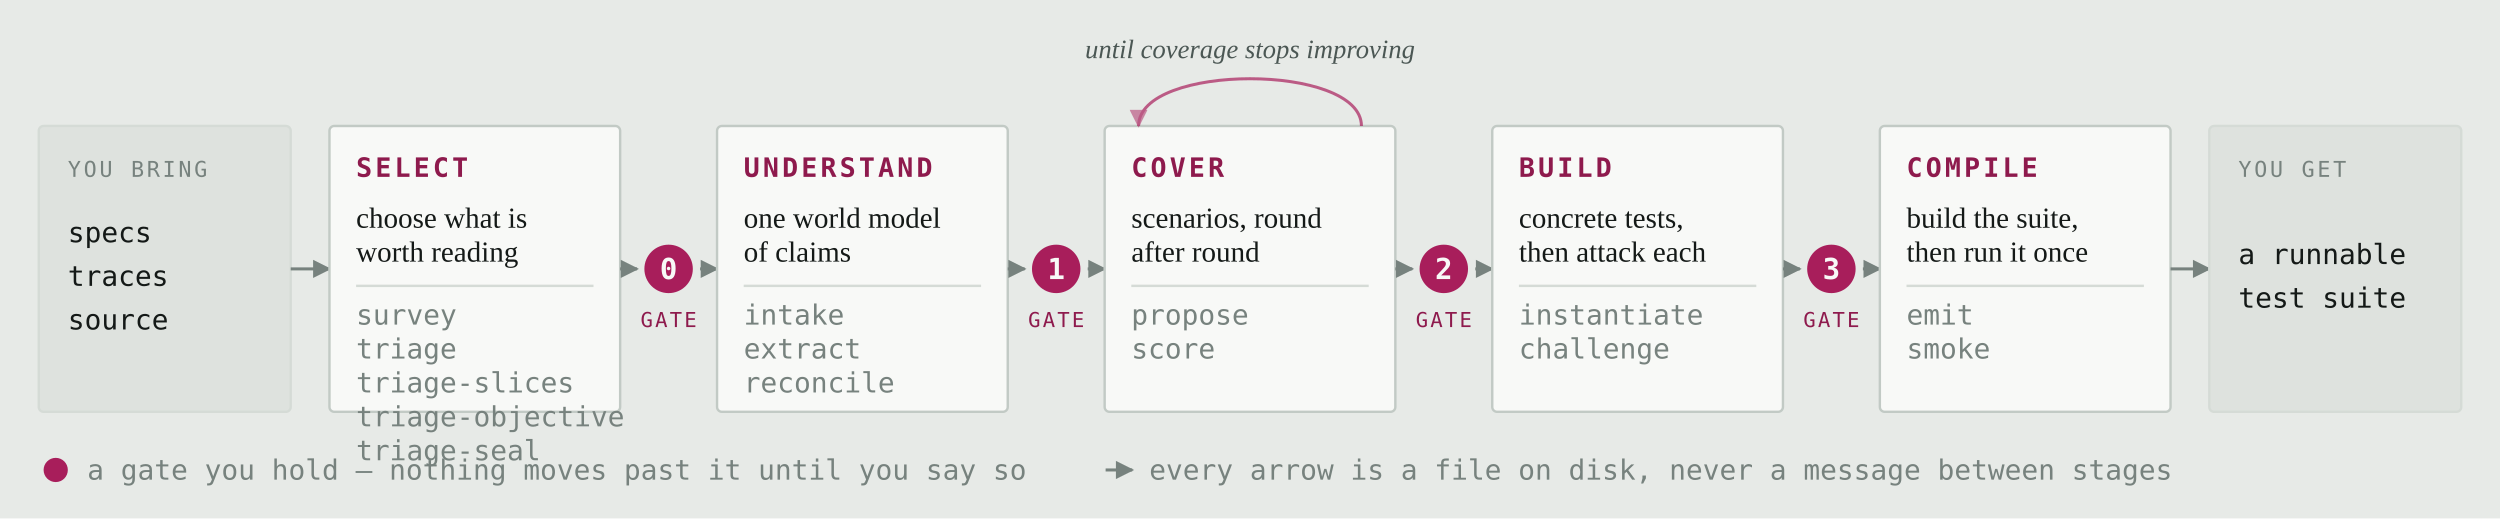
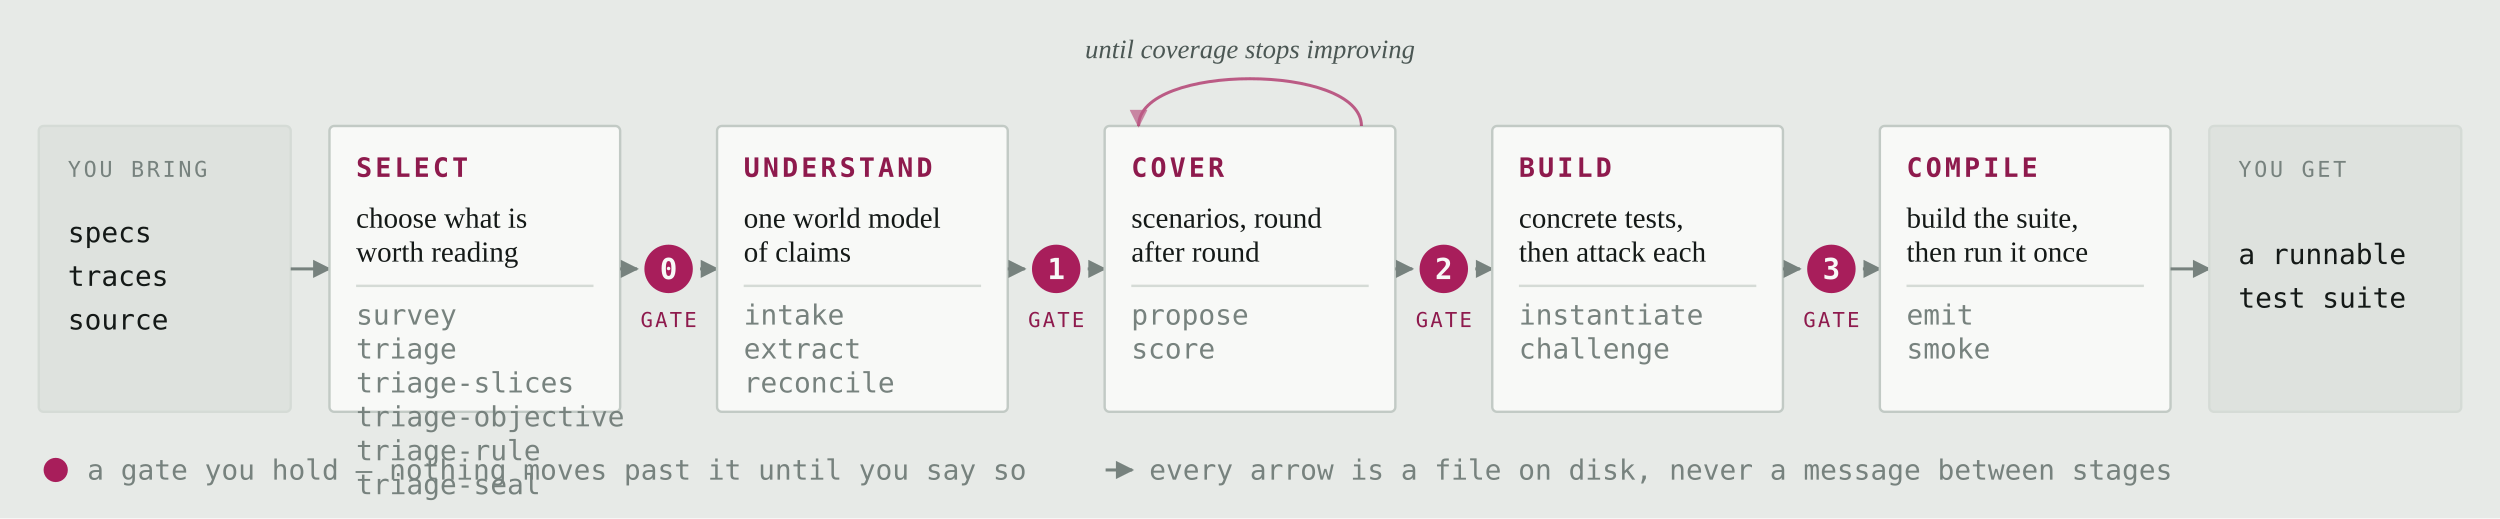
<svg xmlns="http://www.w3.org/2000/svg" viewBox="0 0 1032 214" width="1032" height="214" role="img" aria-labelledby="t d">
  <style>
  .bg{fill:#E7EAE7}
  .plate{fill:#DEE2DE;stroke:#D5DBD6;stroke-width:1}
  .box{fill:#F8F9F7;stroke:#C2CAC5;stroke-width:1}
  .hair{stroke:#D5DBD6;stroke-width:1}
  .verb{font-family:ui-monospace,"SF Mono","JetBrains Mono","IBM Plex Mono",Menlo,Consolas,monospace;font-weight:600;fill:#8E1A4D;letter-spacing:1.3px}
  .note{font-family:Charter,"Iowan Old Style","Source Serif 4",Georgia,"Times New Roman",serif;fill:#141917}
  .stage{font-family:ui-monospace,"SF Mono","JetBrains Mono","IBM Plex Mono",Menlo,Consolas,monospace;fill:#77827E}
  .plabel{font-family:ui-monospace,"SF Mono","JetBrains Mono","IBM Plex Mono",Menlo,Consolas,monospace;fill:#77827E;letter-spacing:1.1px}
  .pitem{font-family:ui-monospace,"SF Mono","JetBrains Mono","IBM Plex Mono",Menlo,Consolas,monospace;fill:#141917}
  .edge{stroke:#77827E;stroke-width:1.25;fill:none}
  .ar{fill:#77827E}
  .gate{fill:#A81E5B}
  .gnum{font-family:ui-monospace,"SF Mono","JetBrains Mono","IBM Plex Mono",Menlo,Consolas,monospace;font-weight:600;fill:#F8F9F7}
  .glab{font-family:ui-monospace,"SF Mono","JetBrains Mono","IBM Plex Mono",Menlo,Consolas,monospace;fill:#8E1A4D;letter-spacing:.9px}
  .loop{stroke:#A81E5B;stroke-width:1.25;fill:none;opacity:.7}
  .arl{fill:#A81E5B;opacity:.7}
  .looplab{font-family:Charter,"Iowan Old Style","Source Serif 4",Georgia,"Times New Roman",serif;font-style:italic;fill:#4B5754}
  .cap{font-family:ui-monospace,"SF Mono","JetBrains Mono","IBM Plex Mono",Menlo,Consolas,monospace;fill:#77827E}
</style>
  <defs>
    <marker id="ar" viewBox="0 0 10 10" refX="9" refY="5" markerWidth="6" markerHeight="6" orient="auto-start-reverse">
      <path d="M0 0 L10 5 L0 10 z" class="ar" />
    </marker>
    <marker id="arl" viewBox="0 0 10 10" refX="9" refY="5" markerWidth="6" markerHeight="6" orient="auto-start-reverse">
      <path d="M0 0 L10 5 L0 10 z" class="arl" />
    </marker>
  </defs>
  <rect width="1032" height="214" class="bg" />
  <rect x="16" y="52" width="104" height="118" rx="2" class="plate" />
  <text x="28.0" y="73.0" class="plabel" font-size="9" text-anchor="start">YOU BRING</text>
  <text x="28.0" y="100.0" class="pitem" font-size="11.5" text-anchor="start">specs</text>
  <text x="28.0" y="118.0" class="pitem" font-size="11.5" text-anchor="start">traces</text>
  <text x="28.0" y="136.0" class="pitem" font-size="11.5" text-anchor="start">source</text>
  <line x1="120" y1="111.0" x2="136" y2="111.0" class="edge" marker-end="url(#ar)" />
  <rect x="136" y="52" width="120" height="118" rx="2" class="box" />
  <text x="147.0" y="73.0" class="verb" font-size="11" text-anchor="start">SELECT</text>
  <text x="147.0" y="94.0" class="note" font-size="12" text-anchor="start">choose what is</text>
  <text x="147.0" y="108.0" class="note" font-size="12" text-anchor="start">worth reading</text>
  <line x1="147" y1="118" x2="245" y2="118" class="hair" />
  <text x="147.0" y="134.0" class="stage" font-size="11.5" text-anchor="start">survey</text>
  <text x="147.0" y="148.0" class="stage" font-size="11.5" text-anchor="start">triage</text>
  <text x="147.0" y="162.0" class="stage" font-size="11.5" text-anchor="start">triage-slices</text>
  <text x="147.0" y="176.0" class="stage" font-size="11.5" text-anchor="start">triage-objective</text>
-   <text x="147.0" y="190.0" class="stage" font-size="11.5" text-anchor="start">triage-seal</text>
+   <text x="147.0" y="190.0" class="stage" font-size="11.5" text-anchor="start">triage-rule</text>
+   <text x="147.0" y="204.0" class="stage" font-size="11.5" text-anchor="start">triage-seal</text>
  <line x1="256" y1="111.0" x2="263.0" y2="111.0" class="edge" marker-end="url(#ar)" />
  <circle cx="276.0" cy="111.0" r="10" class="gate" />
  <text x="276.0" y="115.2" class="gnum" font-size="12" text-anchor="middle">0</text>
  <text x="276.0" y="135.0" class="glab" font-size="8.5" text-anchor="middle">GATE</text>
  <line x1="289.0" y1="111.0" x2="296" y2="111.0" class="edge" marker-end="url(#ar)" />
  <rect x="296" y="52" width="120" height="118" rx="2" class="box" />
  <text x="307.0" y="73.0" class="verb" font-size="11" text-anchor="start">UNDERSTAND</text>
  <text x="307.0" y="94.0" class="note" font-size="12" text-anchor="start">one world model</text>
  <text x="307.0" y="108.0" class="note" font-size="12" text-anchor="start">of claims</text>
  <line x1="307" y1="118" x2="405" y2="118" class="hair" />
  <text x="307.0" y="134.0" class="stage" font-size="11.5" text-anchor="start">intake</text>
  <text x="307.0" y="148.0" class="stage" font-size="11.5" text-anchor="start">extract</text>
  <text x="307.0" y="162.0" class="stage" font-size="11.5" text-anchor="start">reconcile</text>
  <line x1="416" y1="111.0" x2="423.0" y2="111.0" class="edge" marker-end="url(#ar)" />
  <circle cx="436.0" cy="111.0" r="10" class="gate" />
  <text x="436.0" y="115.2" class="gnum" font-size="12" text-anchor="middle">1</text>
  <text x="436.0" y="135.0" class="glab" font-size="8.5" text-anchor="middle">GATE</text>
  <line x1="449.0" y1="111.0" x2="456" y2="111.0" class="edge" marker-end="url(#ar)" />
  <rect x="456" y="52" width="120" height="118" rx="2" class="box" />
  <text x="467.0" y="73.0" class="verb" font-size="11" text-anchor="start">COVER</text>
  <text x="467.0" y="94.0" class="note" font-size="12" text-anchor="start">scenarios, round</text>
  <text x="467.0" y="108.0" class="note" font-size="12" text-anchor="start">after round</text>
  <line x1="467" y1="118" x2="565" y2="118" class="hair" />
  <text x="467.0" y="134.0" class="stage" font-size="11.5" text-anchor="start">propose</text>
  <text x="467.0" y="148.0" class="stage" font-size="11.5" text-anchor="start">score</text>
  <path d="M562 52 C 562 26, 470 26, 470 52" class="loop" marker-end="url(#arl)" />
  <text x="516.0" y="24.0" class="looplab" font-size="11" text-anchor="middle">until coverage stops improving</text>
  <line x1="576" y1="111.0" x2="583.0" y2="111.0" class="edge" marker-end="url(#ar)" />
  <circle cx="596.0" cy="111.0" r="10" class="gate" />
  <text x="596.0" y="115.2" class="gnum" font-size="12" text-anchor="middle">2</text>
  <text x="596.0" y="135.0" class="glab" font-size="8.5" text-anchor="middle">GATE</text>
  <line x1="609.0" y1="111.0" x2="616" y2="111.0" class="edge" marker-end="url(#ar)" />
  <rect x="616" y="52" width="120" height="118" rx="2" class="box" />
  <text x="627.0" y="73.0" class="verb" font-size="11" text-anchor="start">BUILD</text>
  <text x="627.0" y="94.0" class="note" font-size="12" text-anchor="start">concrete tests,</text>
  <text x="627.0" y="108.0" class="note" font-size="12" text-anchor="start">then attack each</text>
  <line x1="627" y1="118" x2="725" y2="118" class="hair" />
  <text x="627.0" y="134.0" class="stage" font-size="11.5" text-anchor="start">instantiate</text>
  <text x="627.0" y="148.0" class="stage" font-size="11.5" text-anchor="start">challenge</text>
  <line x1="736" y1="111.0" x2="743.0" y2="111.0" class="edge" marker-end="url(#ar)" />
  <circle cx="756.0" cy="111.0" r="10" class="gate" />
  <text x="756.0" y="115.2" class="gnum" font-size="12" text-anchor="middle">3</text>
  <text x="756.0" y="135.0" class="glab" font-size="8.5" text-anchor="middle">GATE</text>
  <line x1="769.0" y1="111.0" x2="776" y2="111.0" class="edge" marker-end="url(#ar)" />
  <rect x="776" y="52" width="120" height="118" rx="2" class="box" />
  <text x="787.0" y="73.0" class="verb" font-size="11" text-anchor="start">COMPILE</text>
  <text x="787.0" y="94.0" class="note" font-size="12" text-anchor="start">build the suite,</text>
  <text x="787.0" y="108.0" class="note" font-size="12" text-anchor="start">then run it once</text>
  <line x1="787" y1="118" x2="885" y2="118" class="hair" />
  <text x="787.0" y="134.0" class="stage" font-size="11.5" text-anchor="start">emit</text>
  <text x="787.0" y="148.0" class="stage" font-size="11.5" text-anchor="start">smoke</text>
  <line x1="896" y1="111.0" x2="912" y2="111.0" class="edge" marker-end="url(#ar)" />
  <rect x="912" y="52" width="104" height="118" rx="2" class="plate" />
  <text x="924.0" y="73.0" class="plabel" font-size="9" text-anchor="start">YOU GET</text>
  <text x="924.0" y="109.0" class="pitem" font-size="11.5" text-anchor="start">a runnable</text>
  <text x="924.0" y="127.0" class="pitem" font-size="11.5" text-anchor="start">test suite</text>
  <circle cx="23.0" cy="194" r="5" class="gate" />
  <text x="36.0" y="198.0" class="cap" font-size="11.5" text-anchor="start">a gate you hold — nothing moves past it until you say so</text>
  <line x1="456.4" y1="194" x2="467.4" y2="194" class="edge" marker-end="url(#ar)" />
  <text x="474.4" y="198.0" class="cap" font-size="11.5" text-anchor="start">every arrow is a file on disk, never a message between stages</text>
</svg>
